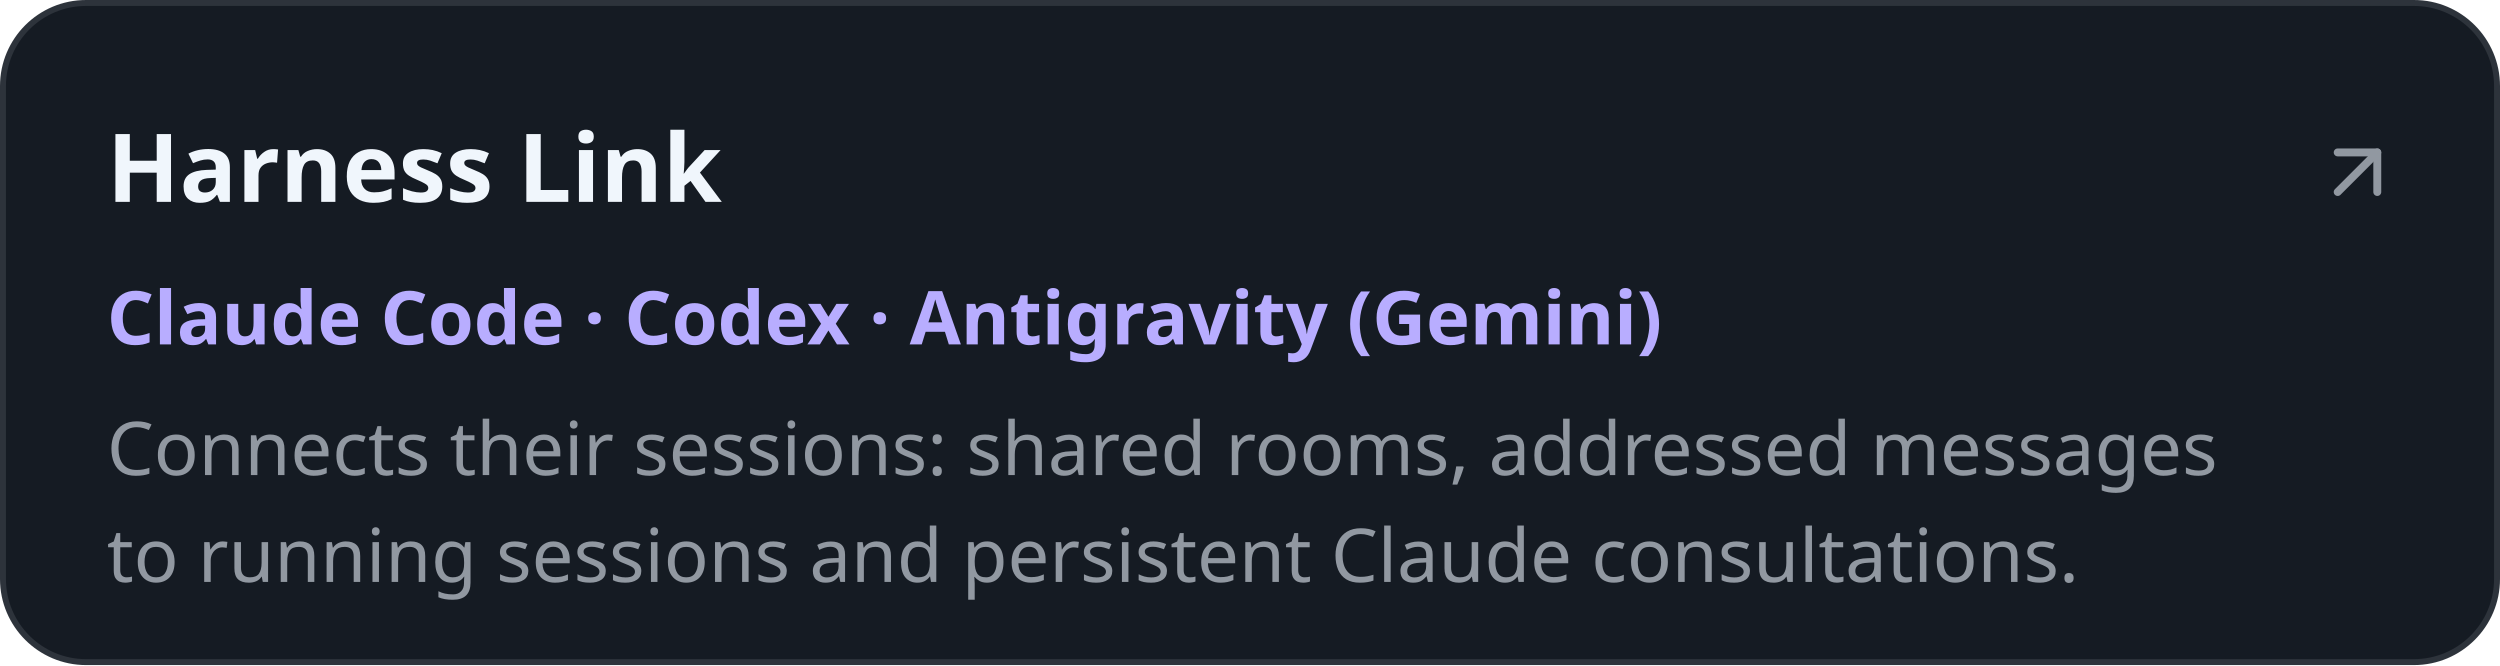
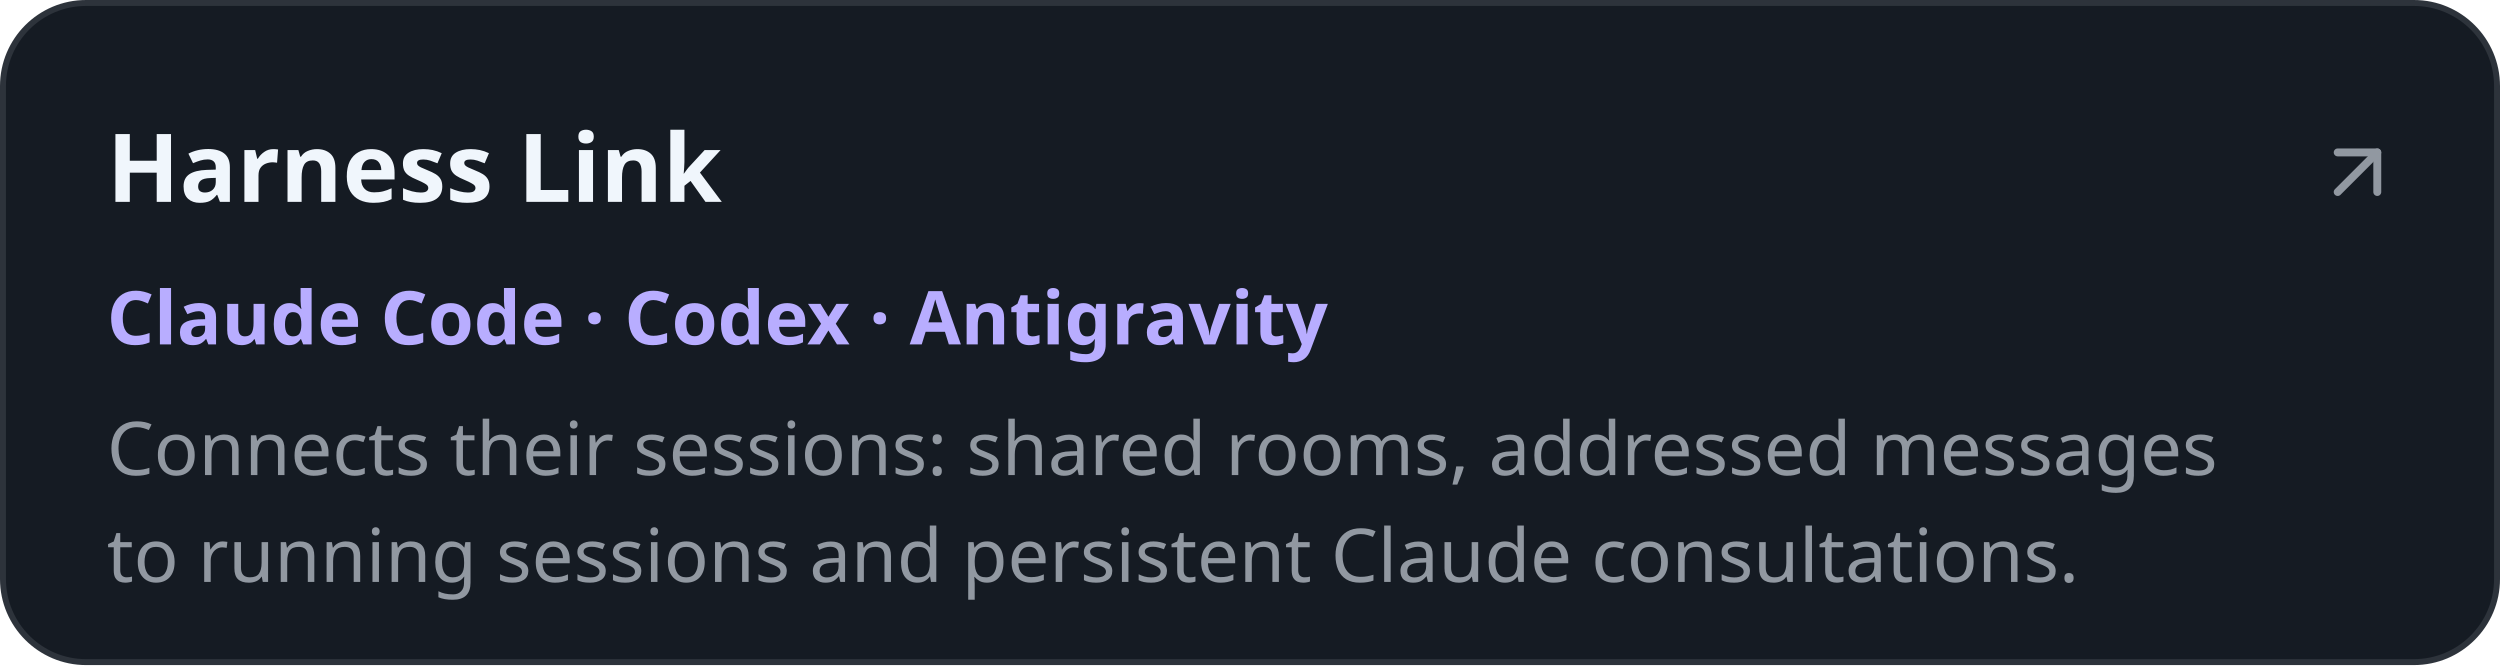
<svg xmlns="http://www.w3.org/2000/svg" width="421" height="112" viewBox="0 0 421 112">
  <rect x="0.5" y="0.5" width="420" height="111" rx="14" fill="#151b23" stroke="#2d333b" />
  <text x="18" y="34" text-anchor="start" font-family="-apple-system, BlinkMacSystemFont, 'Segoe UI', 'Noto Sans', Helvetica, Arial, sans-serif" font-size="16" font-weight="600" fill="#f0f6fc">Harness Link</text>
  <g transform="translate(389 21.0) scale(0.6667)" fill="none" stroke="#9198a1" stroke-width="2" stroke-linecap="round" stroke-linejoin="round">
    <path d="M7 7h10v10" />
    <path d="M7 17 17 7" />
  </g>
-   <text x="18" y="58" text-anchor="start" font-family="-apple-system, BlinkMacSystemFont, 'Segoe UI', 'Noto Sans', Helvetica, Arial, sans-serif" font-size="12.5" font-weight="600" fill="#b8adff">Claude Code · Codex · Antigravity (Gemini)</text>
+   <text x="18" y="58" text-anchor="start" font-family="-apple-system, BlinkMacSystemFont, 'Segoe UI', 'Noto Sans', Helvetica, Arial, sans-serif" font-size="12.5" font-weight="600" fill="#b8adff">Claude Code · Codex · Antigravity</text>
  <text x="18" y="80" text-anchor="start" font-family="-apple-system, BlinkMacSystemFont, 'Segoe UI', 'Noto Sans', Helvetica, Arial, sans-serif" font-size="12.5" font-weight="400" fill="#9198a1">Connects their sessions: shared rooms, addressed messages</text>
  <text x="18" y="98" text-anchor="start" font-family="-apple-system, BlinkMacSystemFont, 'Segoe UI', 'Noto Sans', Helvetica, Arial, sans-serif" font-size="12.5" font-weight="400" fill="#9198a1">to running sessions and persistent Claude consultations.</text>
</svg>
